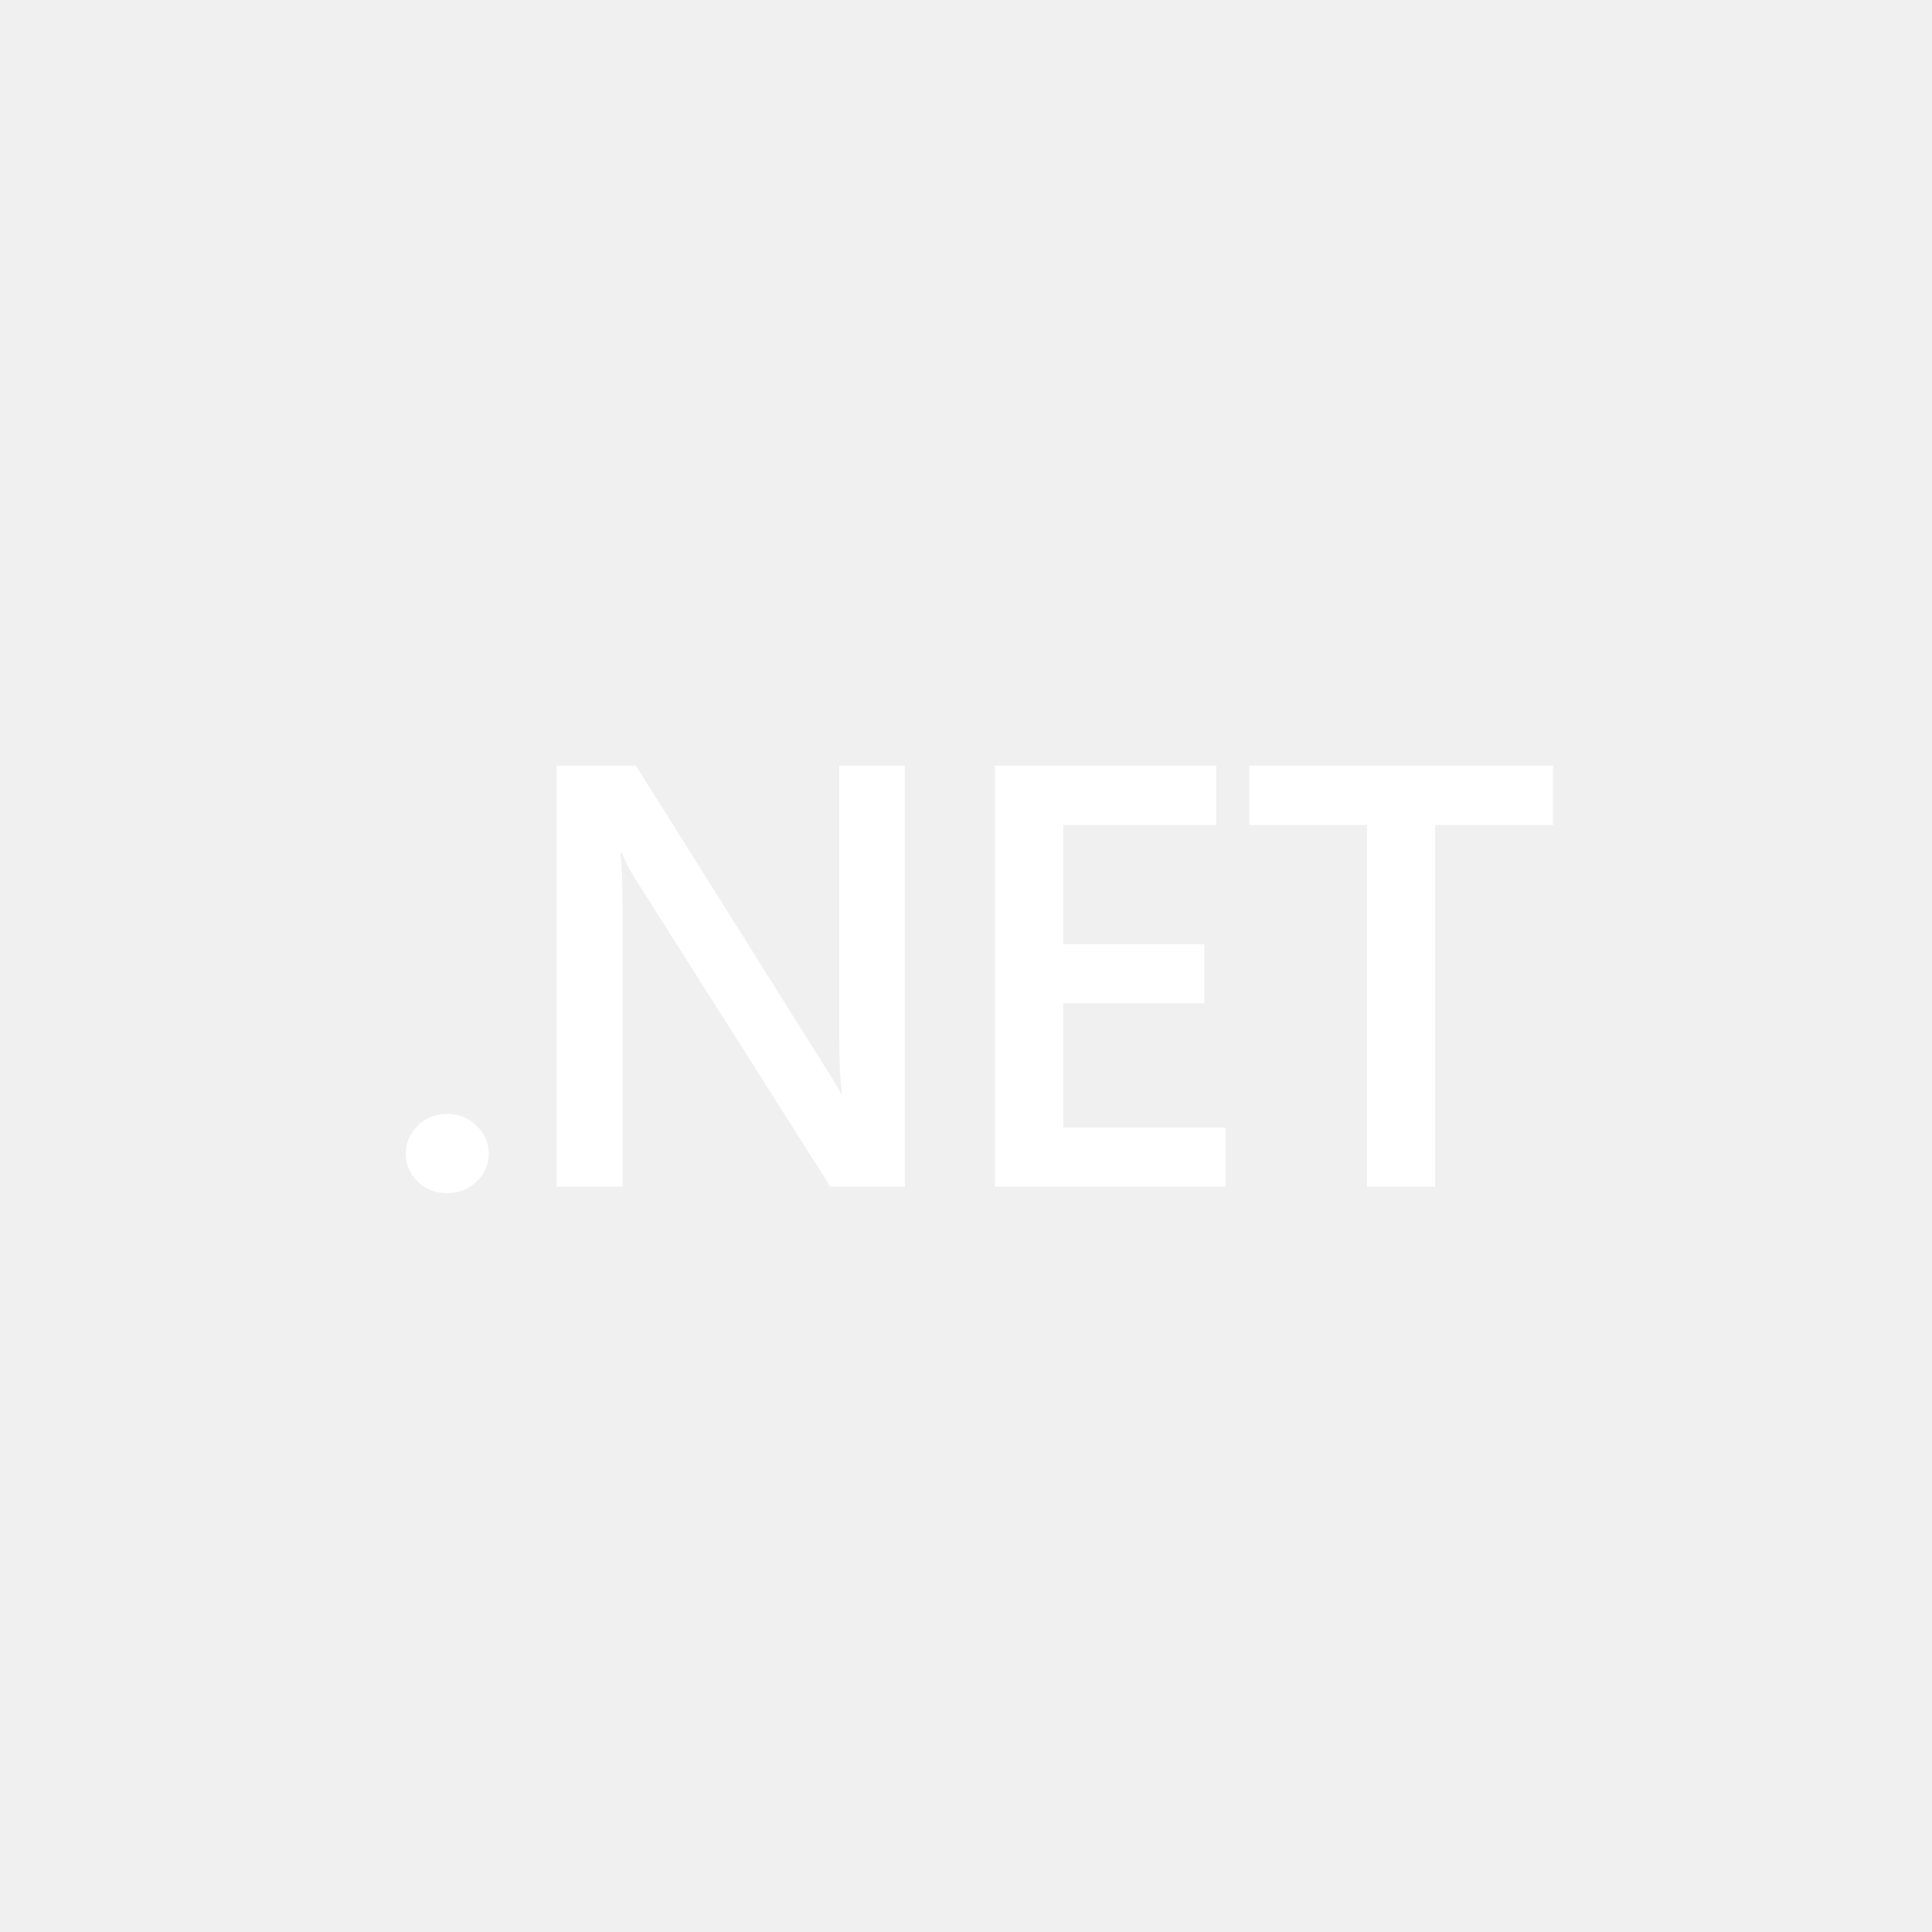
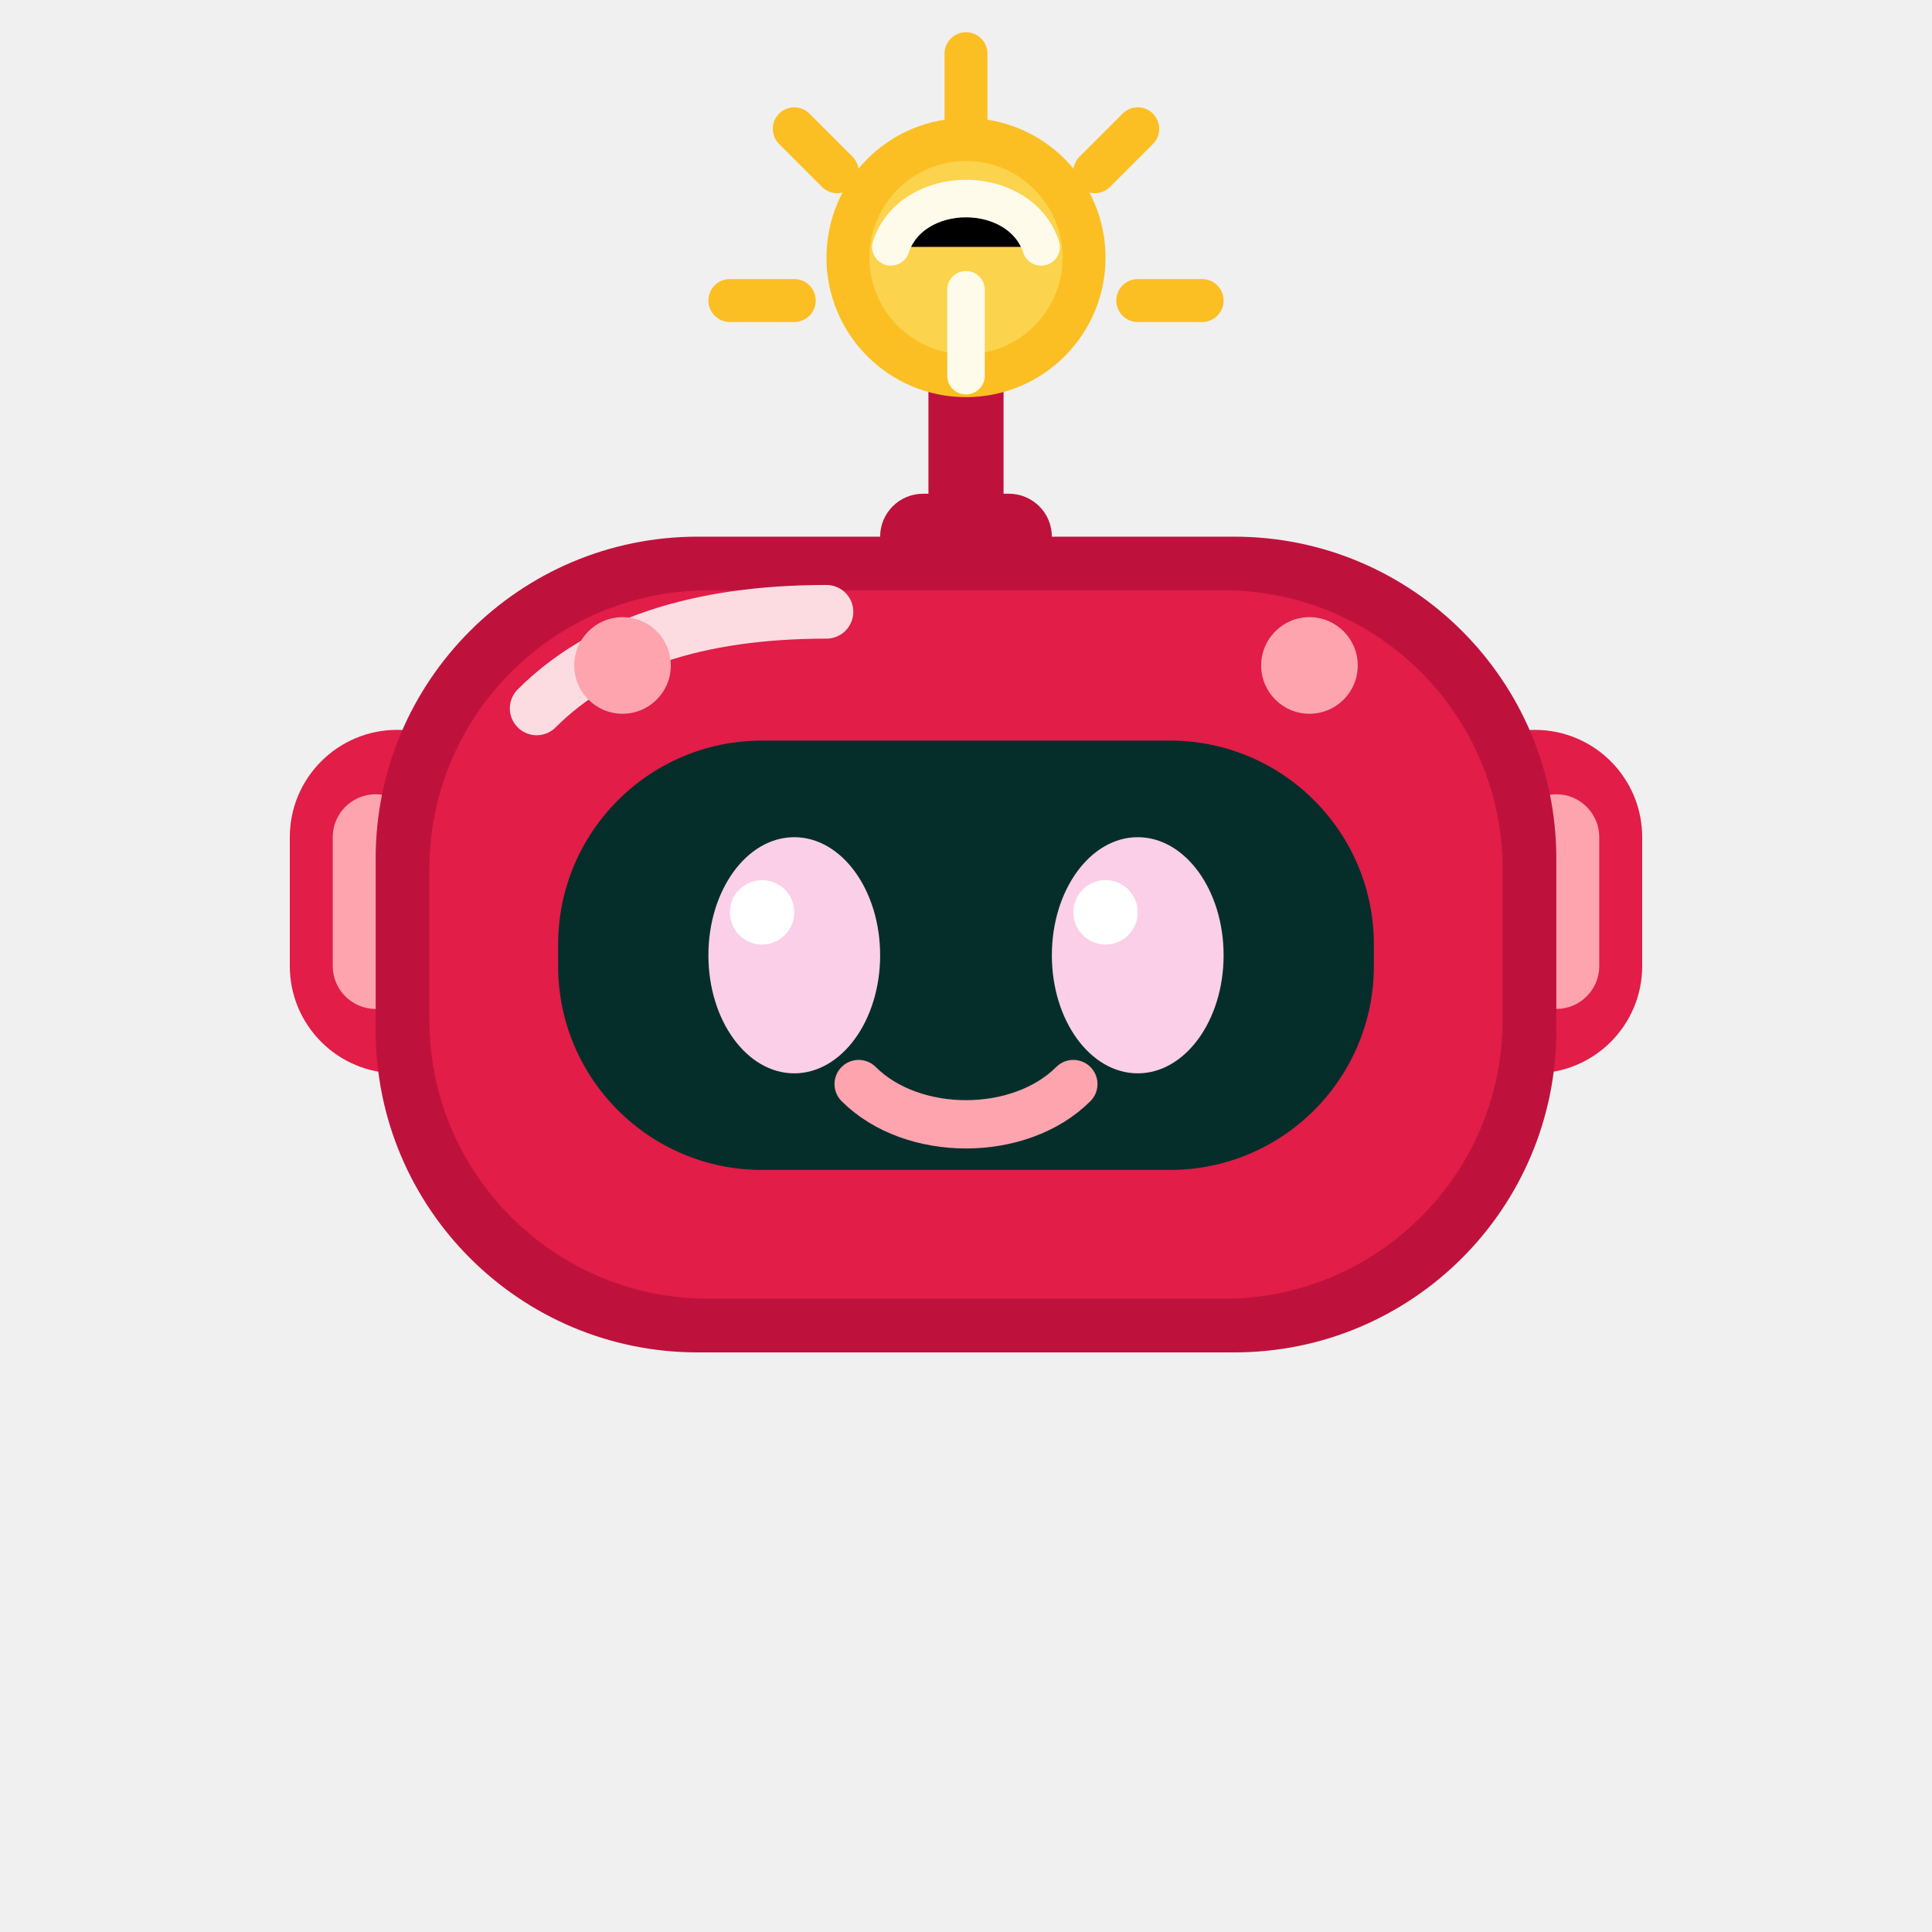
- <svg xmlns="http://www.w3.org/2000/svg" width="456" height="456" viewBox="0 0 456 456" version="1.1" xml:space="preserve" style="fill-rule:evenodd;clip-rule:evenodd;stroke-linejoin:round;stroke-miterlimit:2;">
-   <path d="m 105.5,281.609 c -2.703,0 -5.001,-0.9 -6.893,-2.702 -1.892,-1.848 -2.838,-4.042 -2.838,-6.582 0,-2.587 0.946,-4.804 2.838,-6.652 1.892,-1.848 4.19,-2.772 6.893,-2.772 2.748,0 5.068,0.924 6.96,2.772 1.937,1.848 2.906,4.064 2.906,6.652 0,2.54 -0.968,4.734 -2.906,6.582 -1.892,1.802 -4.212,2.702 -6.96,2.702 z" style="fill:#ffffff;fill-rule:nonzero;stroke-width:0.838" />
-   <path d="M 213.561,280.084 H 195.99 L 149.7,207.054 c -1.171,-1.848 -2.14,-3.765 -2.906,-5.751 h -0.406 c 0.361,2.125 0.541,6.675 0.541,13.65 v 65.132 h -15.543 v -99.36 h 18.719 l 44.737,71.298 c 1.892,2.957 3.109,4.989 3.649,6.098 h 0.27 c -0.45,-2.632 -0.676,-7.09 -0.676,-13.373 v -64.023 h 15.476 z" style="fill:#ffffff;fill-rule:nonzero;stroke-width:0.838" />
-   <path d="m 289.251,280.084 h -54.401 v -99.36 h 52.238 v 13.997 h -36.154 v 28.131 h 33.316 v 13.927 h -33.316 v 29.378 h 38.316 z" style="fill:#ffffff;fill-rule:nonzero;stroke-width:0.838" />
-   <path d="M 366.565,194.721 H 338.722 v 85.363 h -16.084 v -85.363 h -27.775 v -13.997 h 71.701 z" style="fill:#ffffff;fill-rule:nonzero;stroke-width:0.838" />
+ <svg xmlns="http://www.w3.org/2000/svg" viewBox="0 0 180 180">
+   <g>
+     <path d="M90 34v17" stroke="#BE123C" stroke-width="7" stroke-linecap="round" />
+     <rect x="82" y="46" width="16" height="9" rx="4" fill="#BE123C" />
+     <circle cx="90" cy="24" r="13" fill="#FBBF24" />
+     <circle cx="90" cy="24" r="9" fill="#FCD34D" />
+     <path d="M83 23c2-6 12-6 14 0" stroke="#FFFBEB" stroke-width="3.5" stroke-linecap="round" />
+     <path d="M90 27v8" stroke="#FFFBEB" stroke-width="3.5" stroke-linecap="round" />
+     <path d="M90 5v6" stroke="#FBBF24" stroke-width="4" stroke-linecap="round" />
+     <path d="M74 12l4 4" stroke="#FBBF24" stroke-width="4" stroke-linecap="round" />
+     <path d="M106 12l-4 4" stroke="#FBBF24" stroke-width="4" stroke-linecap="round" />
+     <path d="M68 28h6" stroke="#FBBF24" stroke-width="4" stroke-linecap="round" />
+     <path d="M106 28h6" stroke="#FBBF24" stroke-width="4" stroke-linecap="round" />
+   </g>
+   <g>
+     <rect x="27" y="68" width="20" height="32" rx="10" fill="#E11D48" />
+     <rect x="31" y="74" width="8" height="20" rx="4" fill="#FDA4AF" />
+     <rect x="133" y="68" width="20" height="32" rx="10" fill="#E11D48" />
+     <rect x="141" y="74" width="8" height="20" rx="4" fill="#FDA4AF" />
+   </g>
+   <rect x="35" y="50" width="110" height="76" rx="30" fill="#BE123C" />
+   <rect x="40" y="55" width="100" height="66" rx="26" fill="#E11D48" />
+   <rect x="52" y="69" width="76" height="40" rx="19" fill="#052E2B" />
+   <ellipse cx="74" cy="89" rx="8" ry="11" fill="#FBCFE8" />
+   <ellipse cx="106" cy="89" rx="8" ry="11" fill="#FBCFE8" />
+   <circle cx="71" cy="85" r="3" fill="#FFFFFF" />
+   <circle cx="103" cy="85" r="3" fill="#FFFFFF" />
+   <path d="M80 101c5 5 15 5 20 0" fill="none" stroke="#FDA4AF" stroke-width="4.5" stroke-linecap="round" />
+   <path d="M50 66c6-6 15-9 27-9" fill="none" stroke="#FFF1F2" stroke-width="5" stroke-linecap="round" opacity="0.9" />
+   <circle cx="58" cy="62" r="4.5" fill="#FDA4AF" />
+   <circle cx="122" cy="62" r="4.5" fill="#FDA4AF" />
</svg>
